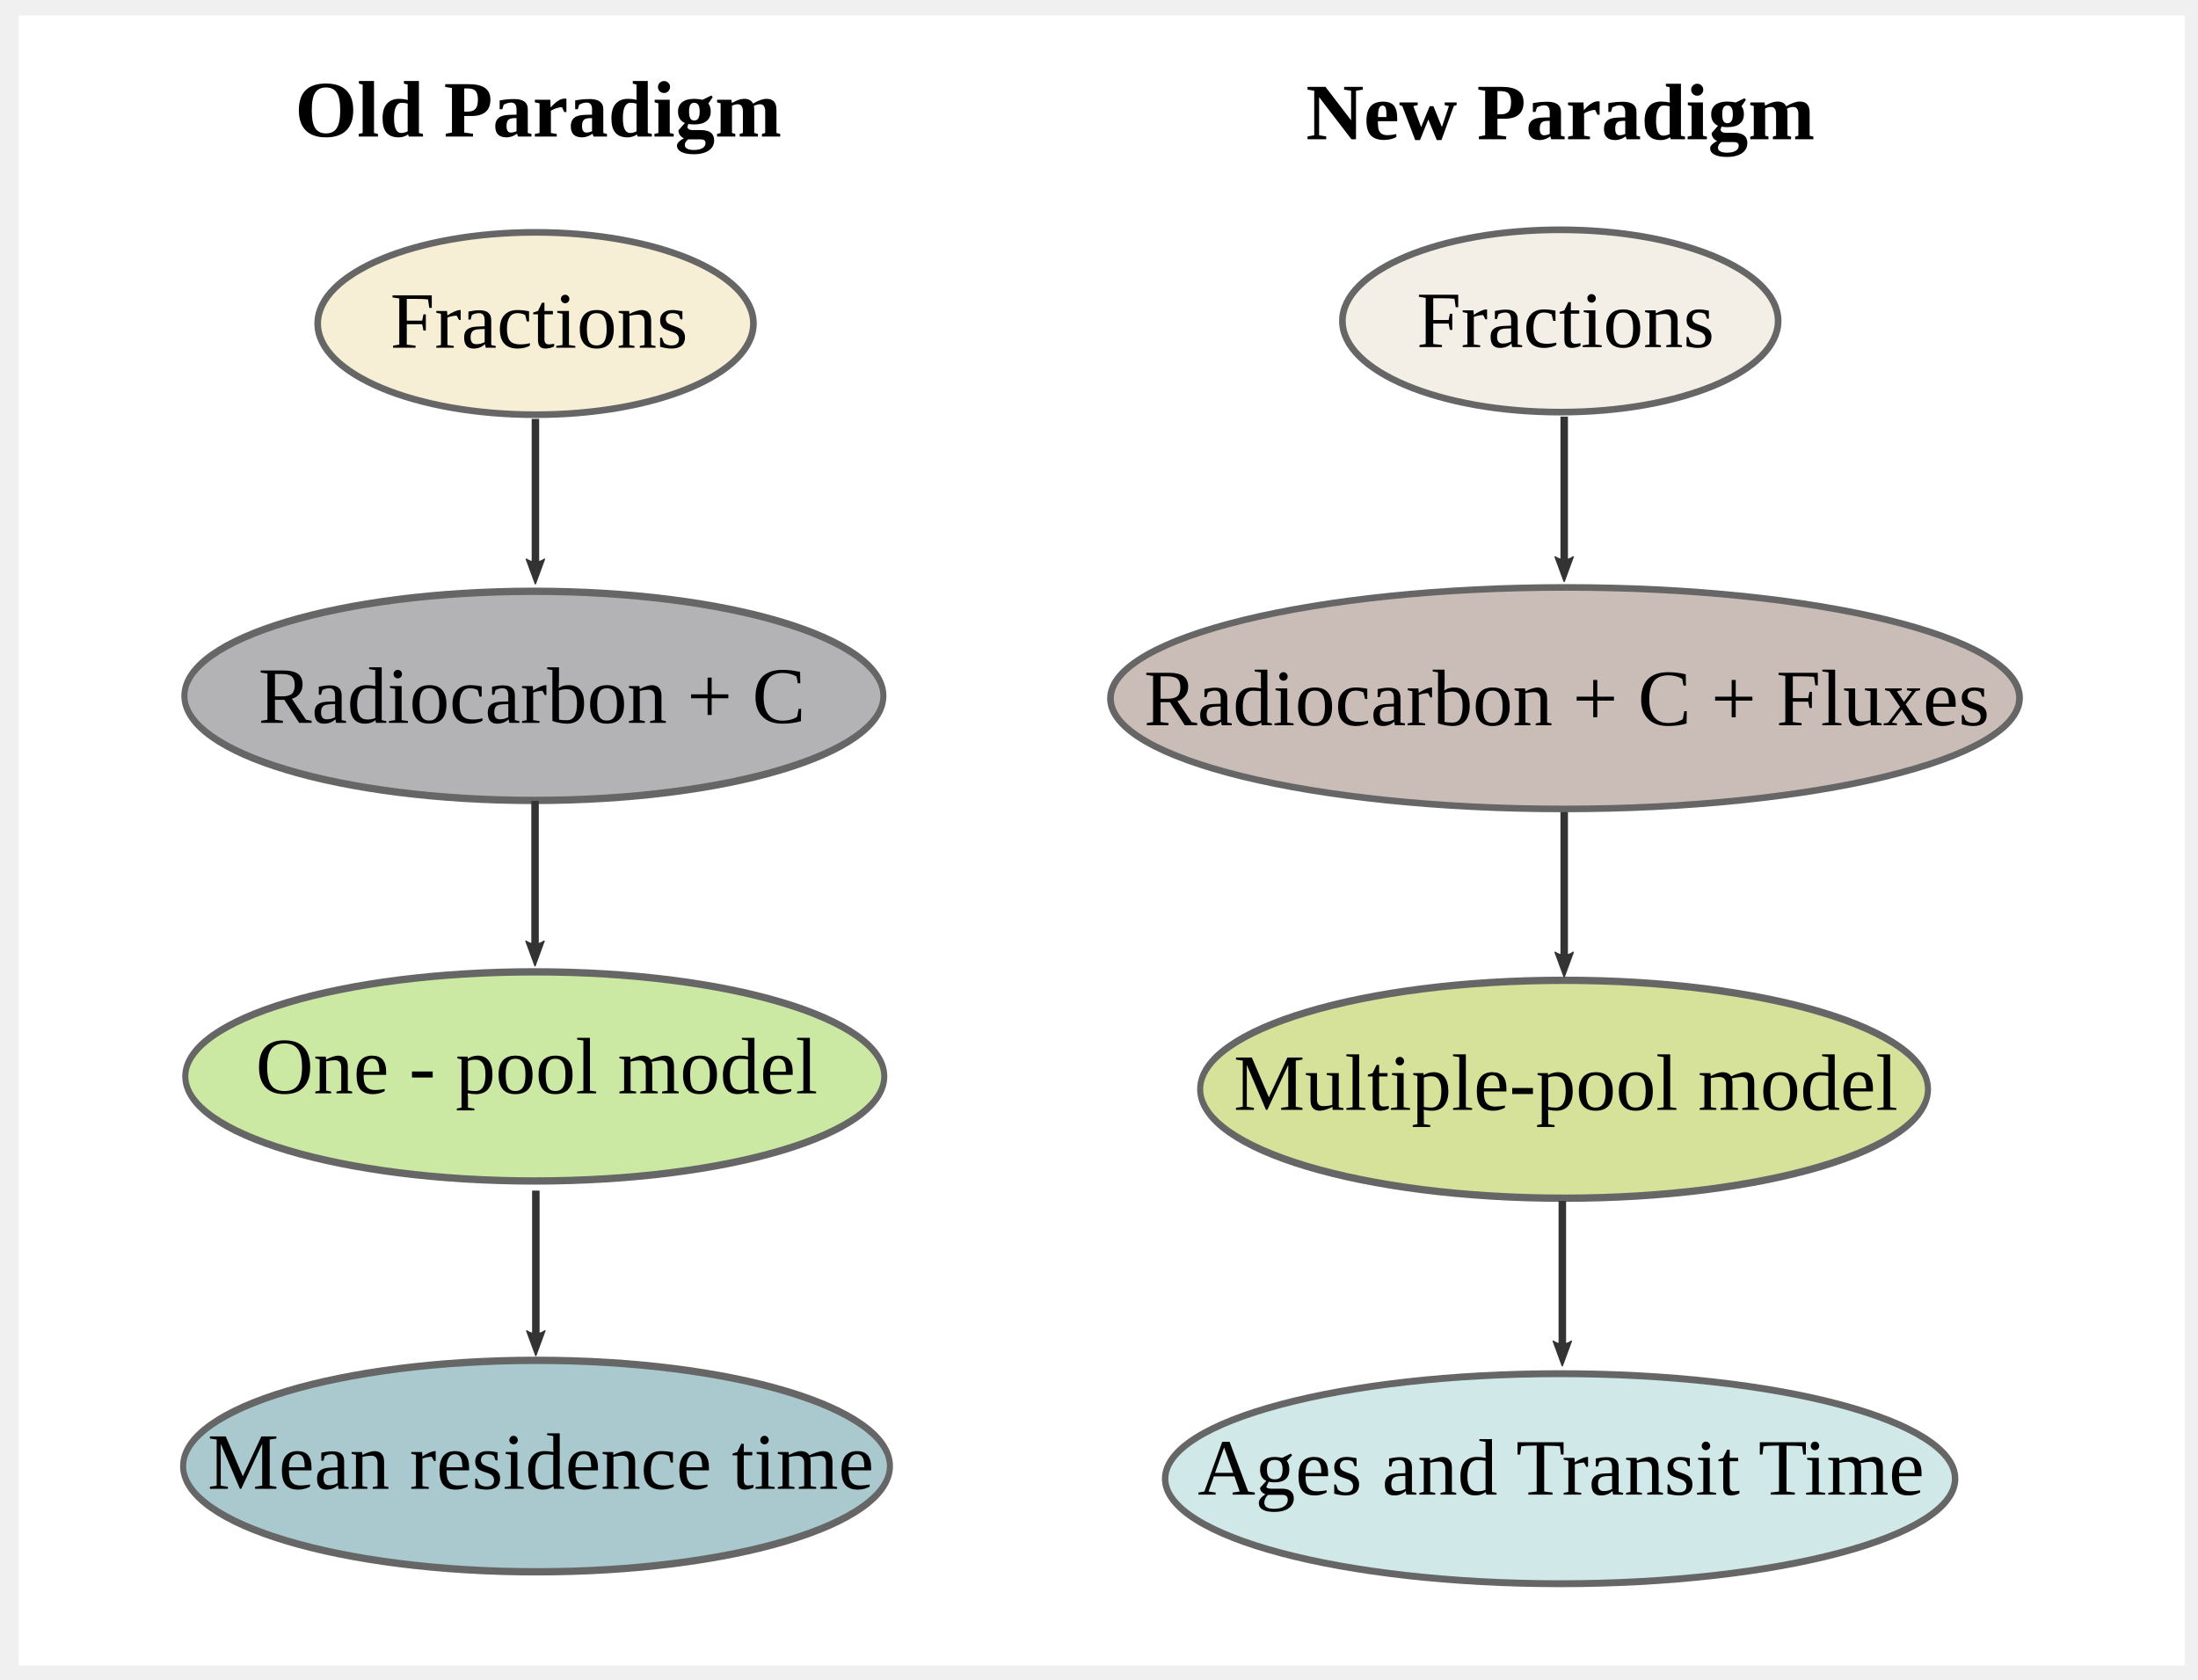
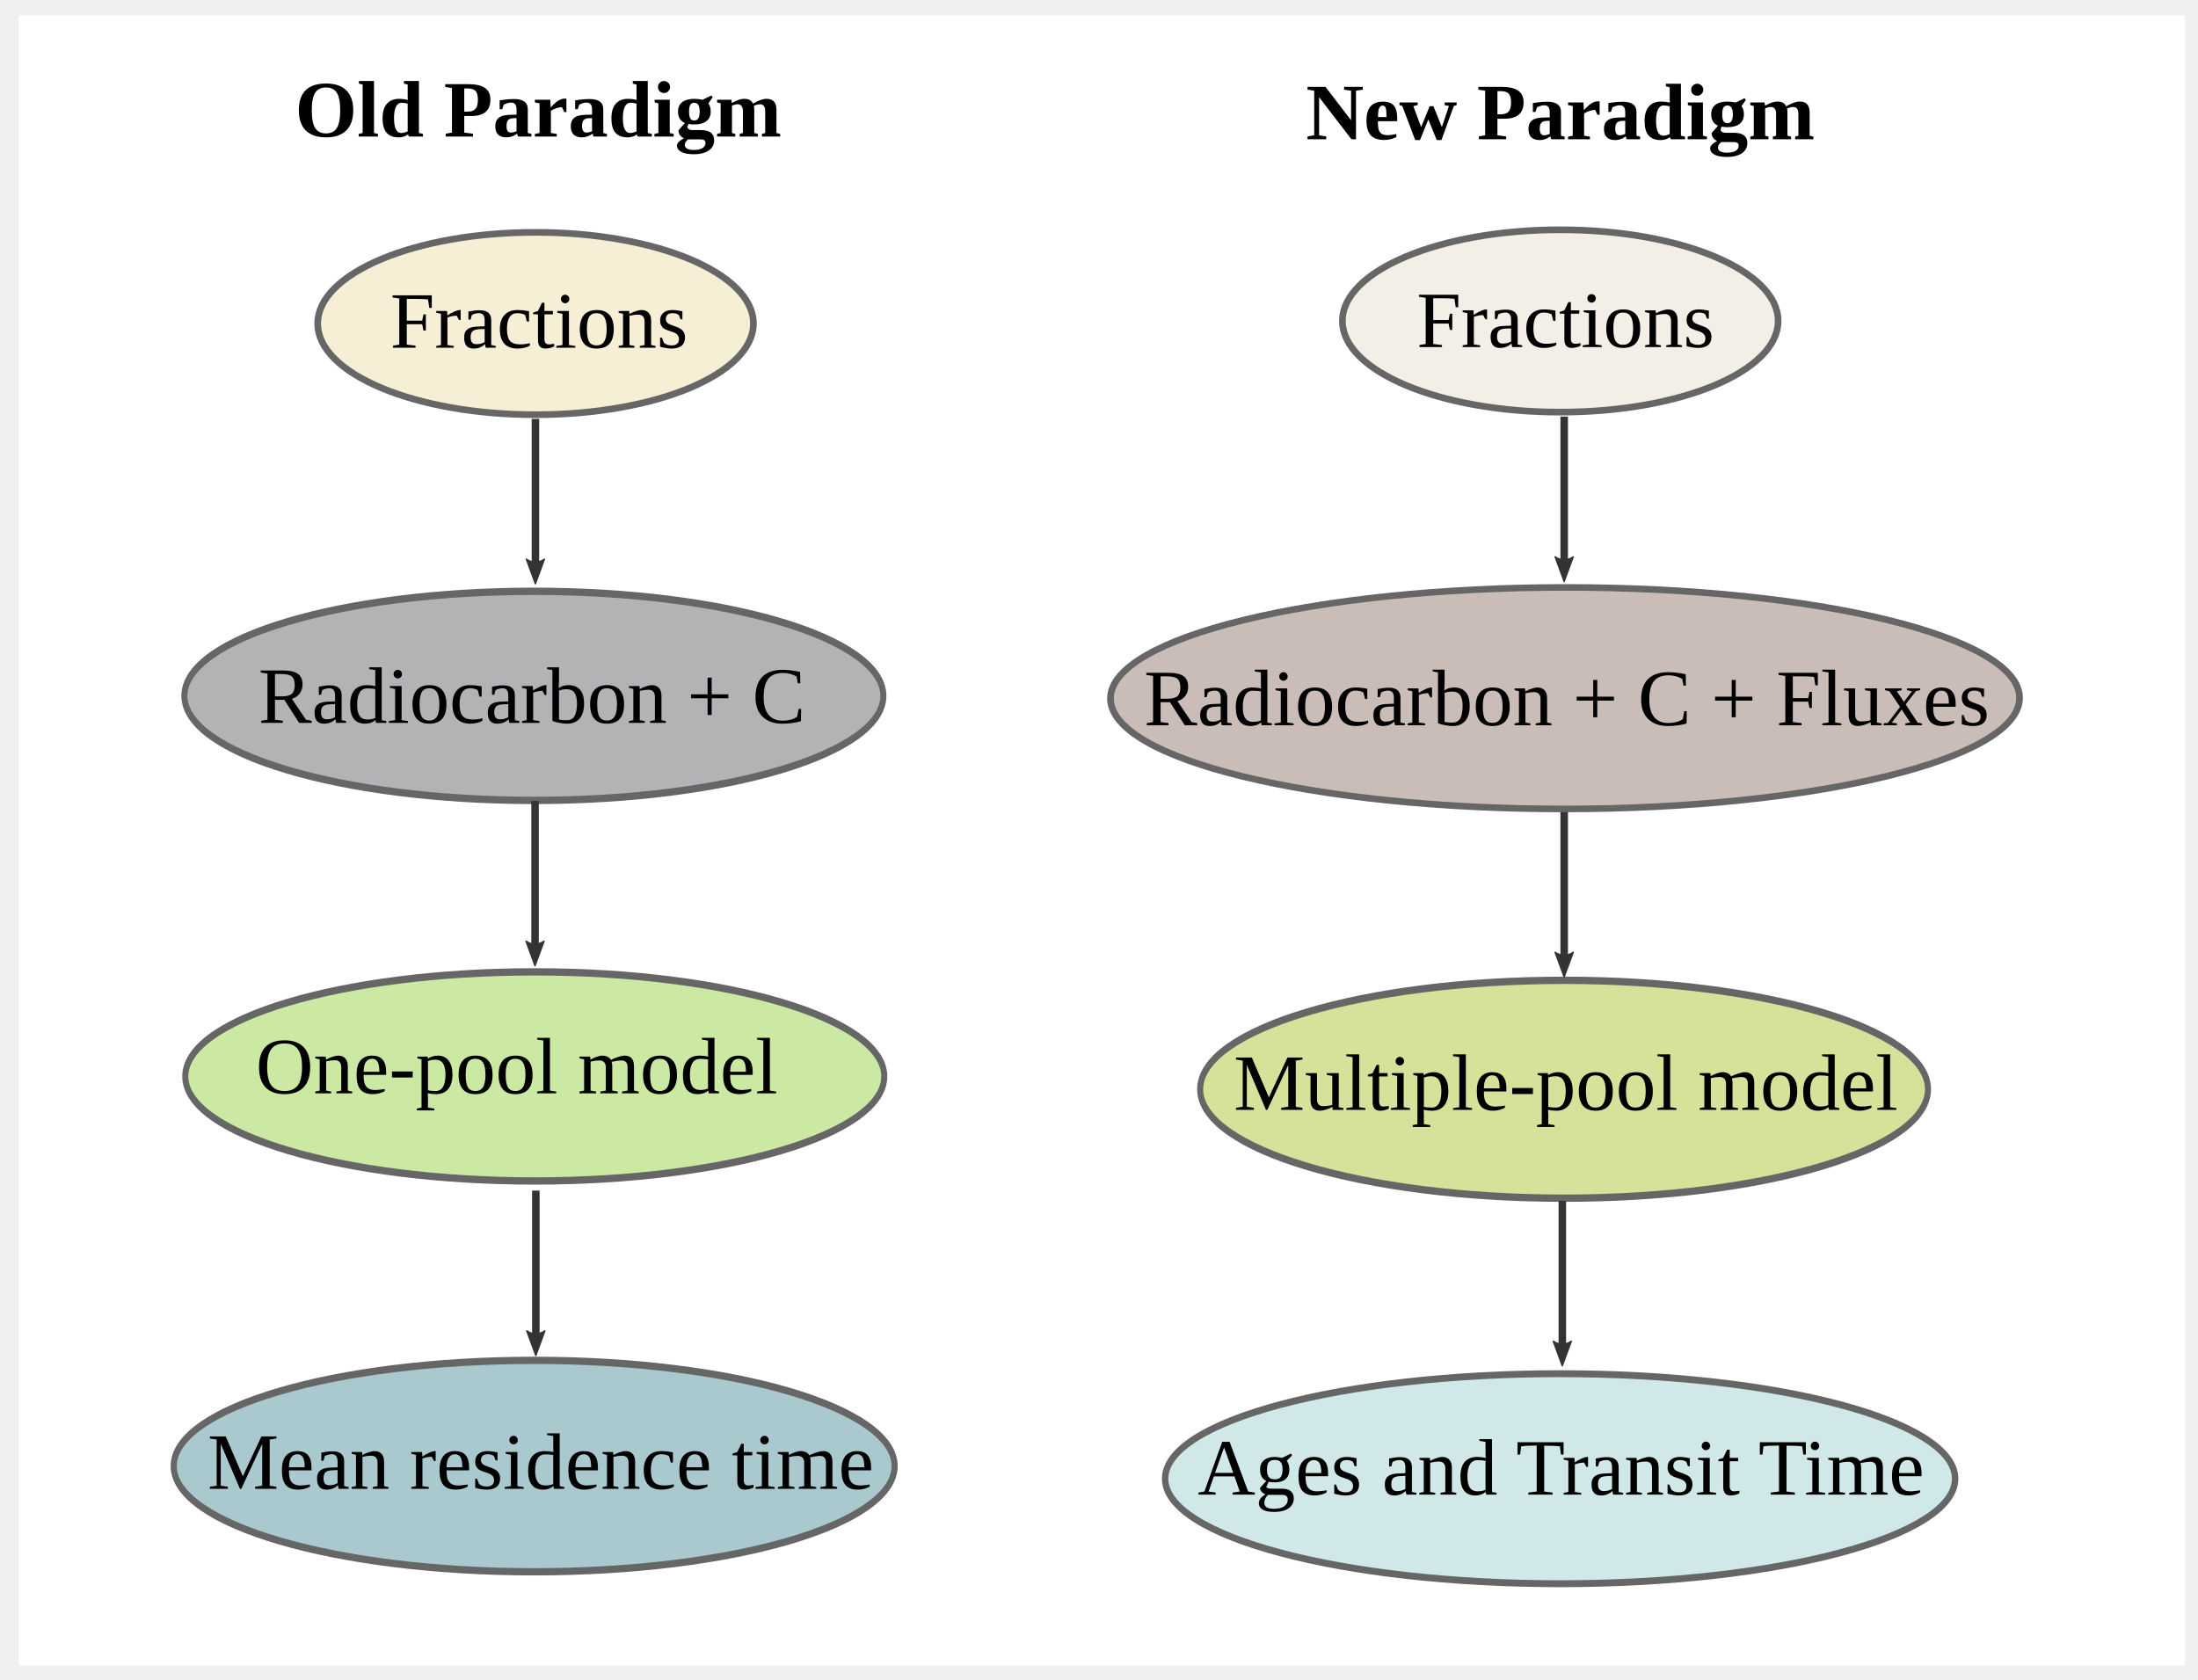
<svg xmlns="http://www.w3.org/2000/svg" version="1.1" id="svg2" xml:space="preserve" width="439.667" height="336" viewBox="0 0 439.667 336">
  <defs id="defs6">
    <marker orient="auto" refY="0" refX="0" id="Arrow2Send" style="overflow:visible">
      <path id="path1203" style="fill:#333333;fill-opacity:1;fill-rule:evenodd;stroke:#333333;stroke-width:0.625;stroke-linejoin:round;stroke-opacity:1" d="M 8.719,4.034 -2.207,0.016 8.719,-4.002 c -1.745,2.372 -1.735,5.617 -6e-7,8.035 z" transform="matrix(-0.3,0,0,-0.3,0.69,0)" />
    </marker>
    <marker orient="auto" refY="0" refX="0" id="Arrow2Send-8" style="overflow:visible">
      <path id="path1203-6" style="fill:#333333;fill-opacity:1;fill-rule:evenodd;stroke:#333333;stroke-width:0.625;stroke-linejoin:round;stroke-opacity:1" d="M 8.719,4.034 -2.207,0.016 8.719,-4.002 c -1.745,2.372 -1.735,5.617 -6e-7,8.035 z" transform="matrix(-0.3,0,0,-0.3,0.69,0)" />
    </marker>
    <marker orient="auto" refY="0" refX="0" id="Arrow2Send-2" style="overflow:visible">
      <path id="path1203-2" style="fill:#333333;fill-opacity:1;fill-rule:evenodd;stroke:#333333;stroke-width:0.625;stroke-linejoin:round;stroke-opacity:1" d="M 8.719,4.034 -2.207,0.016 8.719,-4.002 c -1.745,2.372 -1.735,5.617 -6e-7,8.035 z" transform="matrix(-0.3,0,0,-0.3,0.69,0)" />
    </marker>
    <marker orient="auto" refY="0" refX="0" id="Arrow2Send-23" style="overflow:visible">
      <path id="path1203-9" style="fill:#333333;fill-opacity:1;fill-rule:evenodd;stroke:#333333;stroke-width:0.625;stroke-linejoin:round;stroke-opacity:1" d="M 8.719,4.034 -2.207,0.016 8.719,-4.002 c -1.745,2.372 -1.735,5.617 -6e-7,8.035 z" transform="matrix(-0.3,0,0,-0.3,0.69,0)" />
    </marker>
    <marker orient="auto" refY="0" refX="0" id="Arrow2Send-3" style="overflow:visible">
      <path id="path1203-3" style="fill:#333333;fill-opacity:1;fill-rule:evenodd;stroke:#333333;stroke-width:0.625;stroke-linejoin:round;stroke-opacity:1" d="M 8.719,4.034 -2.207,0.016 8.719,-4.002 c -1.745,2.372 -1.735,5.617 -6e-7,8.035 z" transform="matrix(-0.3,0,0,-0.3,0.69,0)" />
    </marker>
    <marker orient="auto" refY="0" refX="0" id="Arrow2Send-38" style="overflow:visible">
      <path id="path1203-5" style="fill:#333333;fill-opacity:1;fill-rule:evenodd;stroke:#333333;stroke-width:0.625;stroke-linejoin:round;stroke-opacity:1" d="M 8.719,4.034 -2.207,0.016 8.719,-4.002 c -1.745,2.372 -1.735,5.617 -6e-7,8.035 z" transform="matrix(-0.3,0,0,-0.3,0.69,0)" />
    </marker>
    <marker orient="auto" refY="0" refX="0" id="Arrow2Send-3-2" style="overflow:visible">
      <path id="path1203-3-3" style="fill:#333333;fill-opacity:1;fill-rule:evenodd;stroke:#333333;stroke-width:0.625;stroke-linejoin:round;stroke-opacity:1" d="M 8.719,4.034 -2.207,0.016 8.719,-4.002 c -1.745,2.372 -1.735,5.617 -6e-7,8.035 z" transform="matrix(-0.3,0,0,-0.3,0.69,0)" />
    </marker>
  </defs>
  <g id="g10" transform="matrix(1.333333,0,0,-1.333333,0,336)">
    <g id="g12" />
    <ellipse style="opacity:0;fill:none;fill-opacity:1;fill-rule:nonzero;stroke:#ff0000;stroke-width:2.735;stroke-linejoin:round;stroke-miterlimit:4;stroke-dasharray:none;stroke-dashoffset:0;stroke-opacity:1;paint-order:normal" id="path973" cx="-92.511" cy="-102.707" transform="scale(1,-1)" rx="28.35" ry="17.657" />
-     <g id="g4075">
+     <g id="g966">
      <rect transform="scale(1,-1)" y="-249.703" x="2.814" height="247.593" width="324.966" id="rect4030" style="fill:#ffffff;fill-rule:evenodd;stroke:none;stroke-width:0.75px;stroke-linecap:butt;stroke-linejoin:miter;stroke-opacity:1" />
-       <g id="g26-4-4" transform="matrix(0.7300968,0,0,0.8813971,22.18997,-110.7503)" style="stroke:#666666;stroke-width:1.246;stroke-miterlimit:4;stroke-dasharray:none;fill:#a9c9ce;fill-opacity:1">
-         <path d="m 152.473,162 c 0,9.941 -32.513,18 -72.62,18 -40.107,0 -72.62,-8.059 -72.62,-18 0,-9.941 32.513,-18 72.62,-18 40.107,0 72.62,8.059 72.62,18 z" style="fill:#a9c9ce;stroke:#666666;stroke-width:1.246;stroke-linecap:butt;stroke-linejoin:round;stroke-miterlimit:4;stroke-dasharray:none;stroke-opacity:1;fill-opacity:1" id="path28-2-0" />
+       <g id="g26-4-4" transform="matrix(0.7446376,0,0,0.8813971,20.67715,-110.7503)" style="fill:#a9c9ce;fill-opacity:1;stroke:#666666;stroke-width:1.234;stroke-miterlimit:4;stroke-dasharray:none">
+         <path d="m 152.473,162 c 0,9.941 -32.513,18 -72.62,18 -40.107,0 -72.62,-8.059 -72.62,-18 0,-9.941 32.513,-18 72.62,-18 40.107,0 72.62,8.059 72.62,18 z" style="fill:#a9c9ce;fill-opacity:1;stroke:#666666;stroke-width:1.234;stroke-linecap:butt;stroke-linejoin:round;stroke-miterlimit:4;stroke-dasharray:none;stroke-opacity:1" id="path28-2-0" />
      </g>
-       <g id="g26-4" transform="matrix(0.7220045,0,0,0.8716278,22.57478,-50.70369)" style="stroke:#666666;stroke-width:1.26;stroke-miterlimit:4;stroke-dasharray:none;fill:#cce9a4;fill-opacity:1">
-         <path d="m 152.473,162 c 0,9.941 -32.513,18 -72.62,18 -40.107,0 -72.62,-8.059 -72.62,-18 0,-9.941 32.513,-18 72.62,-18 40.107,0 72.62,8.059 72.62,18 z" style="fill:#cce9a4;stroke:#666666;stroke-width:1.26;stroke-linecap:butt;stroke-linejoin:round;stroke-miterlimit:4;stroke-dasharray:none;stroke-opacity:1;fill-opacity:1" id="path28-2" />
+       <g id="g26-4" transform="matrix(0.7220045,0,0,0.8716278,22.57478,-50.70369)" style="fill:#cce9a4;fill-opacity:1;stroke:#666666;stroke-width:1.26;stroke-miterlimit:4;stroke-dasharray:none">
+         <path d="m 152.473,162 c 0,9.941 -32.513,18 -72.62,18 -40.107,0 -72.62,-8.059 -72.62,-18 0,-9.941 32.513,-18 72.62,-18 40.107,0 72.62,8.059 72.62,18 z" style="fill:#cce9a4;fill-opacity:1;stroke:#666666;stroke-width:1.26;stroke-linecap:butt;stroke-linejoin:round;stroke-miterlimit:4;stroke-dasharray:none;stroke-opacity:1" id="path28-2" />
      </g>
      <g id="g26-4-5" transform="matrix(0.7518006,0,0,0.9081691,174.6132,-58.55024)" style="fill:#d6e29a;fill-opacity:1;stroke:#666666;stroke-width:1.21;stroke-miterlimit:4;stroke-dasharray:none">
        <path d="m 152.473,162 c 0,9.941 -32.513,18 -72.62,18 -40.107,0 -72.62,-8.059 -72.62,-18 0,-9.941 32.513,-18 72.62,-18 40.107,0 72.62,8.059 72.62,18 z" style="fill:#d6e29a;fill-opacity:1;stroke:#666666;stroke-width:1.21;stroke-linecap:butt;stroke-linejoin:round;stroke-miterlimit:4;stroke-dasharray:none;stroke-opacity:1" id="path28-2-7" />
      </g>
      <g id="g26-7" transform="matrix(0.9389978,0,0.00949748,0.9232314,158.2667,-2.315487)" style="fill:#cabdb7;fill-opacity:1;stroke:#666666;stroke-width:1.074;stroke-miterlimit:4;stroke-dasharray:none">
        <path d="m 152.473,162 c 0,9.941 -32.513,18 -72.62,18 -40.107,0 -72.62,-8.059 -72.62,-18 0,-9.941 32.513,-18 72.62,-18 40.107,0 72.62,8.059 72.62,18 z" style="fill:#cabdb7;fill-opacity:1;stroke:#666666;stroke-width:1.074;stroke-linecap:butt;stroke-linejoin:round;stroke-miterlimit:4;stroke-dasharray:none;stroke-opacity:1" id="path28-26" />
      </g>
-       <g id="g16" transform="matrix(0.7594032,0,0,0.7599543,19.7062,25.63141)" style="stroke:#666666;stroke-width:1.316;stroke-miterlimit:4;stroke-dasharray:none;fill:#f6eed5;fill-opacity:1">
-         <path d="m 122.891,234 c 0,9.941 -19.269,18 -43.039,18 -23.77,0 -43.039,-8.059 -43.039,-18 0,-9.941 19.269,-18 43.039,-18 23.77,0 43.039,8.059 43.039,18 z" style="fill:#f6eed5;stroke:#666666;stroke-width:1.316;stroke-linecap:butt;stroke-linejoin:round;stroke-miterlimit:4;stroke-dasharray:none;stroke-opacity:1;fill-opacity:1" id="path18" />
+       <g id="g16" transform="matrix(0.7594032,0,0,0.7599543,19.7062,25.63141)" style="fill:#f6eed5;fill-opacity:1;stroke:#666666;stroke-width:1.316;stroke-miterlimit:4;stroke-dasharray:none">
+         <path d="m 122.891,234 c 0,9.941 -19.269,18 -43.039,18 -23.77,0 -43.039,-8.059 -43.039,-18 0,-9.941 19.269,-18 43.039,-18 23.77,0 43.039,8.059 43.039,18 z" style="fill:#f6eed5;fill-opacity:1;stroke:#666666;stroke-width:1.316;stroke-linecap:butt;stroke-linejoin:round;stroke-miterlimit:4;stroke-dasharray:none;stroke-opacity:1" id="path18" />
      </g>
-       <g id="g26" transform="matrix(0.7220045,0,0,0.8716277,22.43985,6.392678)" style="stroke:#666666;stroke-width:1.26;stroke-miterlimit:4;stroke-dasharray:none;fill:#b3b2b4;fill-opacity:1">
-         <path d="m 152.473,162 c 0,9.941 -32.513,18 -72.62,18 -40.107,0 -72.62,-8.059 -72.62,-18 0,-9.941 32.513,-18 72.62,-18 40.107,0 72.62,8.059 72.62,18 z" style="fill:#b3b2b4;stroke:#666666;stroke-width:1.26;stroke-linecap:butt;stroke-linejoin:round;stroke-miterlimit:4;stroke-dasharray:none;stroke-opacity:1;fill-opacity:1" id="path28" />
+       <g id="g26" transform="matrix(0.7220045,0,0,0.8716277,22.43985,6.392678)" style="fill:#b3b2b4;fill-opacity:1;stroke:#666666;stroke-width:1.26;stroke-miterlimit:4;stroke-dasharray:none">
+         <path d="m 152.473,162 c 0,9.941 -32.513,18 -72.62,18 -40.107,0 -72.62,-8.059 -72.62,-18 0,-9.941 32.513,-18 72.62,-18 40.107,0 72.62,8.059 72.62,18 z" style="fill:#b3b2b4;fill-opacity:1;stroke:#666666;stroke-width:1.26;stroke-linecap:butt;stroke-linejoin:round;stroke-miterlimit:4;stroke-dasharray:none;stroke-opacity:1" id="path28" />
      </g>
      <text transform="scale(1,-1)" id="text1067" y="-231.513" x="44.244" style="font-style:normal;font-variant:normal;font-weight:bold;font-stretch:normal;font-size:12px;line-height:1.25;font-family:'Times New Roman';-inkscape-font-specification:'Times New Roman,  Bold';letter-spacing:0px;word-spacing:0px;fill:#000000;fill-opacity:1;stroke:none;stroke-width:0.75px;stroke-linecap:butt;stroke-linejoin:miter;stroke-opacity:1" xml:space="preserve">
        <tspan style="font-style:normal;font-variant:normal;font-weight:bold;font-stretch:normal;font-family:'Times New Roman';-inkscape-font-specification:'Times New Roman,  Bold';stroke-width:0.75px" y="-231.513" x="44.244" id="tspan1065">Old Paradigm</tspan>
      </text>
      <text transform="scale(1,-1)" id="text1071" y="-231.112" x="195.928" style="font-style:normal;font-variant:normal;font-weight:bold;font-stretch:normal;font-size:12px;line-height:1.25;font-family:'Times New Roman';-inkscape-font-specification:'Times New Roman,  Bold';letter-spacing:0px;word-spacing:0px;fill:#000000;fill-opacity:1;stroke:none;stroke-width:0.75px;stroke-linecap:butt;stroke-linejoin:miter;stroke-opacity:1" xml:space="preserve">
        <tspan style="font-style:normal;font-variant:normal;font-weight:bold;font-stretch:normal;font-family:'Times New Roman';-inkscape-font-specification:'Times New Roman,  Bold';stroke-width:0.75px" y="-231.112" x="195.928" id="tspan1069">New Paradigm</tspan>
      </text>
      <path id="path1168" d="M 80.326,189.15 V 165.938" style="fill:none;fill-rule:evenodd;stroke:#333333;stroke-width:1.125;stroke-linecap:butt;stroke-linejoin:miter;stroke-miterlimit:4;stroke-dasharray:none;stroke-opacity:1;marker-end:url(#Arrow2Send)" />
      <path id="path1168-1" d="M 80.27,131.836 V 108.624" style="fill:none;fill-rule:evenodd;stroke:#333333;stroke-width:1.125;stroke-linecap:butt;stroke-linejoin:miter;stroke-miterlimit:4;stroke-dasharray:none;stroke-opacity:1;marker-end:url(#Arrow2Send-8)" />
      <path id="path1168-0" d="M 80.389,73.366 V 50.154" style="fill:none;fill-rule:evenodd;stroke:#333333;stroke-width:1.125;stroke-linecap:butt;stroke-linejoin:miter;stroke-miterlimit:4;stroke-dasharray:none;stroke-opacity:1;marker-end:url(#Arrow2Send-2)" />
      <path id="path1168-16" d="M 234.666,189.498 V 166.286" style="fill:none;fill-rule:evenodd;stroke:#333333;stroke-width:1.125;stroke-linecap:butt;stroke-linejoin:miter;stroke-miterlimit:4;stroke-dasharray:none;stroke-opacity:1;marker-end:url(#Arrow2Send-23)" />
      <path id="path1168-7" d="M 234.666,130.168 V 106.957" style="fill:none;fill-rule:evenodd;stroke:#333333;stroke-width:1.125;stroke-linecap:butt;stroke-linejoin:miter;stroke-miterlimit:4;stroke-dasharray:none;stroke-opacity:1;marker-end:url(#Arrow2Send-3)" />
      <text transform="scale(1,-1)" id="text3193" y="-199.832" x="58.544" style="font-style:normal;font-variant:normal;font-weight:normal;font-stretch:normal;font-size:12px;line-height:1.25;font-family:'Times New Roman';-inkscape-font-specification:'Times New Roman, ';letter-spacing:0px;word-spacing:0px;fill:#000000;fill-opacity:1;stroke:none;stroke-width:0.75px;stroke-linecap:butt;stroke-linejoin:miter;stroke-opacity:1" xml:space="preserve">
        <tspan style="font-style:normal;font-variant:normal;font-weight:normal;font-stretch:normal;font-family:'Times New Roman';-inkscape-font-specification:'Times New Roman, ';stroke-width:0.75px" y="-199.832" x="58.544" id="tspan3191">Fractions</tspan>
      </text>
      <text transform="scale(1,-1)" id="text3197" y="-143.545" x="38.765" style="font-style:normal;font-variant:normal;font-weight:normal;font-stretch:normal;font-size:12px;line-height:1.25;font-family:'Times New Roman';-inkscape-font-specification:'Times New Roman, ';letter-spacing:0px;word-spacing:0px;fill:#000000;fill-opacity:1;stroke:none;stroke-width:0.75px;stroke-linecap:butt;stroke-linejoin:miter;stroke-opacity:1" xml:space="preserve">
        <tspan style="font-style:normal;font-variant:normal;font-weight:normal;font-stretch:normal;font-family:'Times New Roman';-inkscape-font-specification:'Times New Roman, ';stroke-width:0.75px" y="-143.545" x="38.765" id="tspan3195">Radiocarbon + C</tspan>
      </text>
      <text transform="scale(1,-1)" id="text3201" y="-87.958" x="38.361" style="font-style:normal;font-variant:normal;font-weight:normal;font-stretch:normal;font-size:12px;line-height:1.25;font-family:'Times New Roman';-inkscape-font-specification:'Times New Roman, ';letter-spacing:0px;word-spacing:0px;fill:#000000;fill-opacity:1;stroke:none;stroke-width:0.75px;stroke-linecap:butt;stroke-linejoin:miter;stroke-opacity:1" xml:space="preserve">
-         <tspan style="font-style:normal;font-variant:normal;font-weight:normal;font-stretch:normal;font-family:'Times New Roman';-inkscape-font-specification:'Times New Roman, ';stroke-width:0.75px" y="-87.958" x="38.361" id="tspan3199">One - pool model</tspan>
+         <tspan style="font-style:normal;font-variant:normal;font-weight:normal;font-stretch:normal;font-family:'Times New Roman';-inkscape-font-specification:'Times New Roman, ';stroke-width:0.75px" y="-87.958" x="38.361" id="tspan3199">One-pool model</tspan>
      </text>
      <text transform="scale(1,-1)" id="text3205" y="-28.623" x="31.149" style="font-style:normal;font-variant:normal;font-weight:normal;font-stretch:normal;font-size:12px;line-height:1.25;font-family:'Times New Roman';-inkscape-font-specification:'Times New Roman, ';letter-spacing:0px;word-spacing:0px;fill:#000000;fill-opacity:1;stroke:none;stroke-width:0.75px;stroke-linecap:butt;stroke-linejoin:miter;stroke-opacity:1" xml:space="preserve">
        <tspan style="font-style:normal;font-variant:normal;font-weight:normal;font-stretch:normal;font-family:'Times New Roman';-inkscape-font-specification:'Times New Roman, ';stroke-width:0.75px" y="-28.623" x="31.149" id="tspan3203">Mean residence time</tspan>
      </text>
      <text transform="scale(1,-1)" id="text3197-0" y="-143.198" x="171.628" style="font-style:normal;font-variant:normal;font-weight:normal;font-stretch:normal;font-size:12px;line-height:1.25;font-family:'Times New Roman';-inkscape-font-specification:'Times New Roman, ';letter-spacing:0px;word-spacing:0px;fill:#000000;fill-opacity:1;stroke:none;stroke-width:0.75px;stroke-linecap:butt;stroke-linejoin:miter;stroke-opacity:1" xml:space="preserve">
        <tspan style="font-style:normal;font-variant:normal;font-weight:normal;font-stretch:normal;font-family:'Times New Roman';-inkscape-font-specification:'Times New Roman, ';stroke-width:0.75px" y="-143.198" x="171.628" id="tspan3195-6">Radiocarbon + C + Fluxes </tspan>
      </text>
      <text transform="scale(1,-1)" id="text3245" y="-85.48" x="185.081" style="font-style:normal;font-variant:normal;font-weight:normal;font-stretch:normal;font-size:12px;line-height:1.25;font-family:'Times New Roman';-inkscape-font-specification:'Times New Roman, ';letter-spacing:0px;word-spacing:0px;fill:#000000;fill-opacity:1;stroke:none;stroke-width:0.75px;stroke-linecap:butt;stroke-linejoin:miter;stroke-opacity:1" xml:space="preserve">
        <tspan style="font-style:normal;font-variant:normal;font-weight:normal;font-stretch:normal;font-family:'Times New Roman';-inkscape-font-specification:'Times New Roman, ';stroke-width:0.75px" y="-85.48" x="185.081" id="tspan3243">Multiple-pool model</tspan>
      </text>
      <g id="g16-3" transform="matrix(0.7594032,0,0,0.7599542,173.436,26.01608)" style="fill:#f3efe6;fill-opacity:1;stroke:#666666;stroke-width:1.316;stroke-miterlimit:4;stroke-dasharray:none">
        <path d="m 122.891,234 c 0,9.941 -19.269,18 -43.039,18 -23.77,0 -43.039,-8.059 -43.039,-18 0,-9.941 19.269,-18 43.039,-18 23.77,0 43.039,8.059 43.039,18 z" style="fill:#f3efe6;fill-opacity:1;stroke:#666666;stroke-width:1.316;stroke-linecap:butt;stroke-linejoin:round;stroke-miterlimit:4;stroke-dasharray:none;stroke-opacity:1" id="path18-3" />
      </g>
      <text transform="scale(1,-1)" id="text3193-0" y="-199.925" x="212.531" style="font-style:normal;font-variant:normal;font-weight:normal;font-stretch:normal;font-size:12px;line-height:1.25;font-family:'Times New Roman';-inkscape-font-specification:'Times New Roman, ';letter-spacing:0px;word-spacing:0px;fill:#000000;fill-opacity:1;stroke:none;stroke-width:0.75px;stroke-linecap:butt;stroke-linejoin:miter;stroke-opacity:1" xml:space="preserve">
        <tspan style="font-style:normal;font-variant:normal;font-weight:normal;font-stretch:normal;font-family:'Times New Roman';-inkscape-font-specification:'Times New Roman, ';stroke-width:0.75px" y="-199.925" x="212.531" id="tspan3191-7">Fractions</tspan>
      </text>
      <g id="g26-4-5-6" transform="matrix(0.8160224,0,0,0.875349,168.893,-111.666)" style="fill:#d0e8e8;fill-opacity:1;stroke:#666666;stroke-width:1.183;stroke-miterlimit:4;stroke-dasharray:none">
        <path d="m 152.473,162 c 0,9.941 -32.513,18 -72.62,18 -40.107,0 -72.62,-8.059 -72.62,-18 0,-9.941 32.513,-18 72.62,-18 40.107,0 72.62,8.059 72.62,18 z" style="fill:#d0e8e8;fill-opacity:1;stroke:#666666;stroke-width:1.183;stroke-linecap:butt;stroke-linejoin:round;stroke-miterlimit:4;stroke-dasharray:none;stroke-opacity:1" id="path28-2-7-1" />
      </g>
      <path id="path1168-7-0" d="M 234.385,71.819 V 48.607" style="fill:none;fill-rule:evenodd;stroke:#333333;stroke-width:1.125;stroke-linecap:butt;stroke-linejoin:miter;stroke-miterlimit:4;stroke-dasharray:none;stroke-opacity:1;marker-end:url(#Arrow2Send-3-2)" />
      <text transform="scale(1,-1)" id="text3249" y="-27.749" x="179.671" style="font-style:normal;font-variant:normal;font-weight:normal;font-stretch:normal;font-size:12px;line-height:1.25;font-family:'Times New Roman';-inkscape-font-specification:'Times New Roman, ';letter-spacing:0px;word-spacing:0px;fill:#000000;fill-opacity:1;stroke:none;stroke-width:0.75px;stroke-linecap:butt;stroke-linejoin:miter;stroke-opacity:1" xml:space="preserve">
        <tspan style="font-style:normal;font-variant:normal;font-weight:normal;font-stretch:normal;font-family:'Times New Roman';-inkscape-font-specification:'Times New Roman, ';stroke-width:0.75px" y="-27.749" x="179.671" id="tspan3247">Ages and Transit Time </tspan>
      </text>
    </g>
  </g>
</svg>
